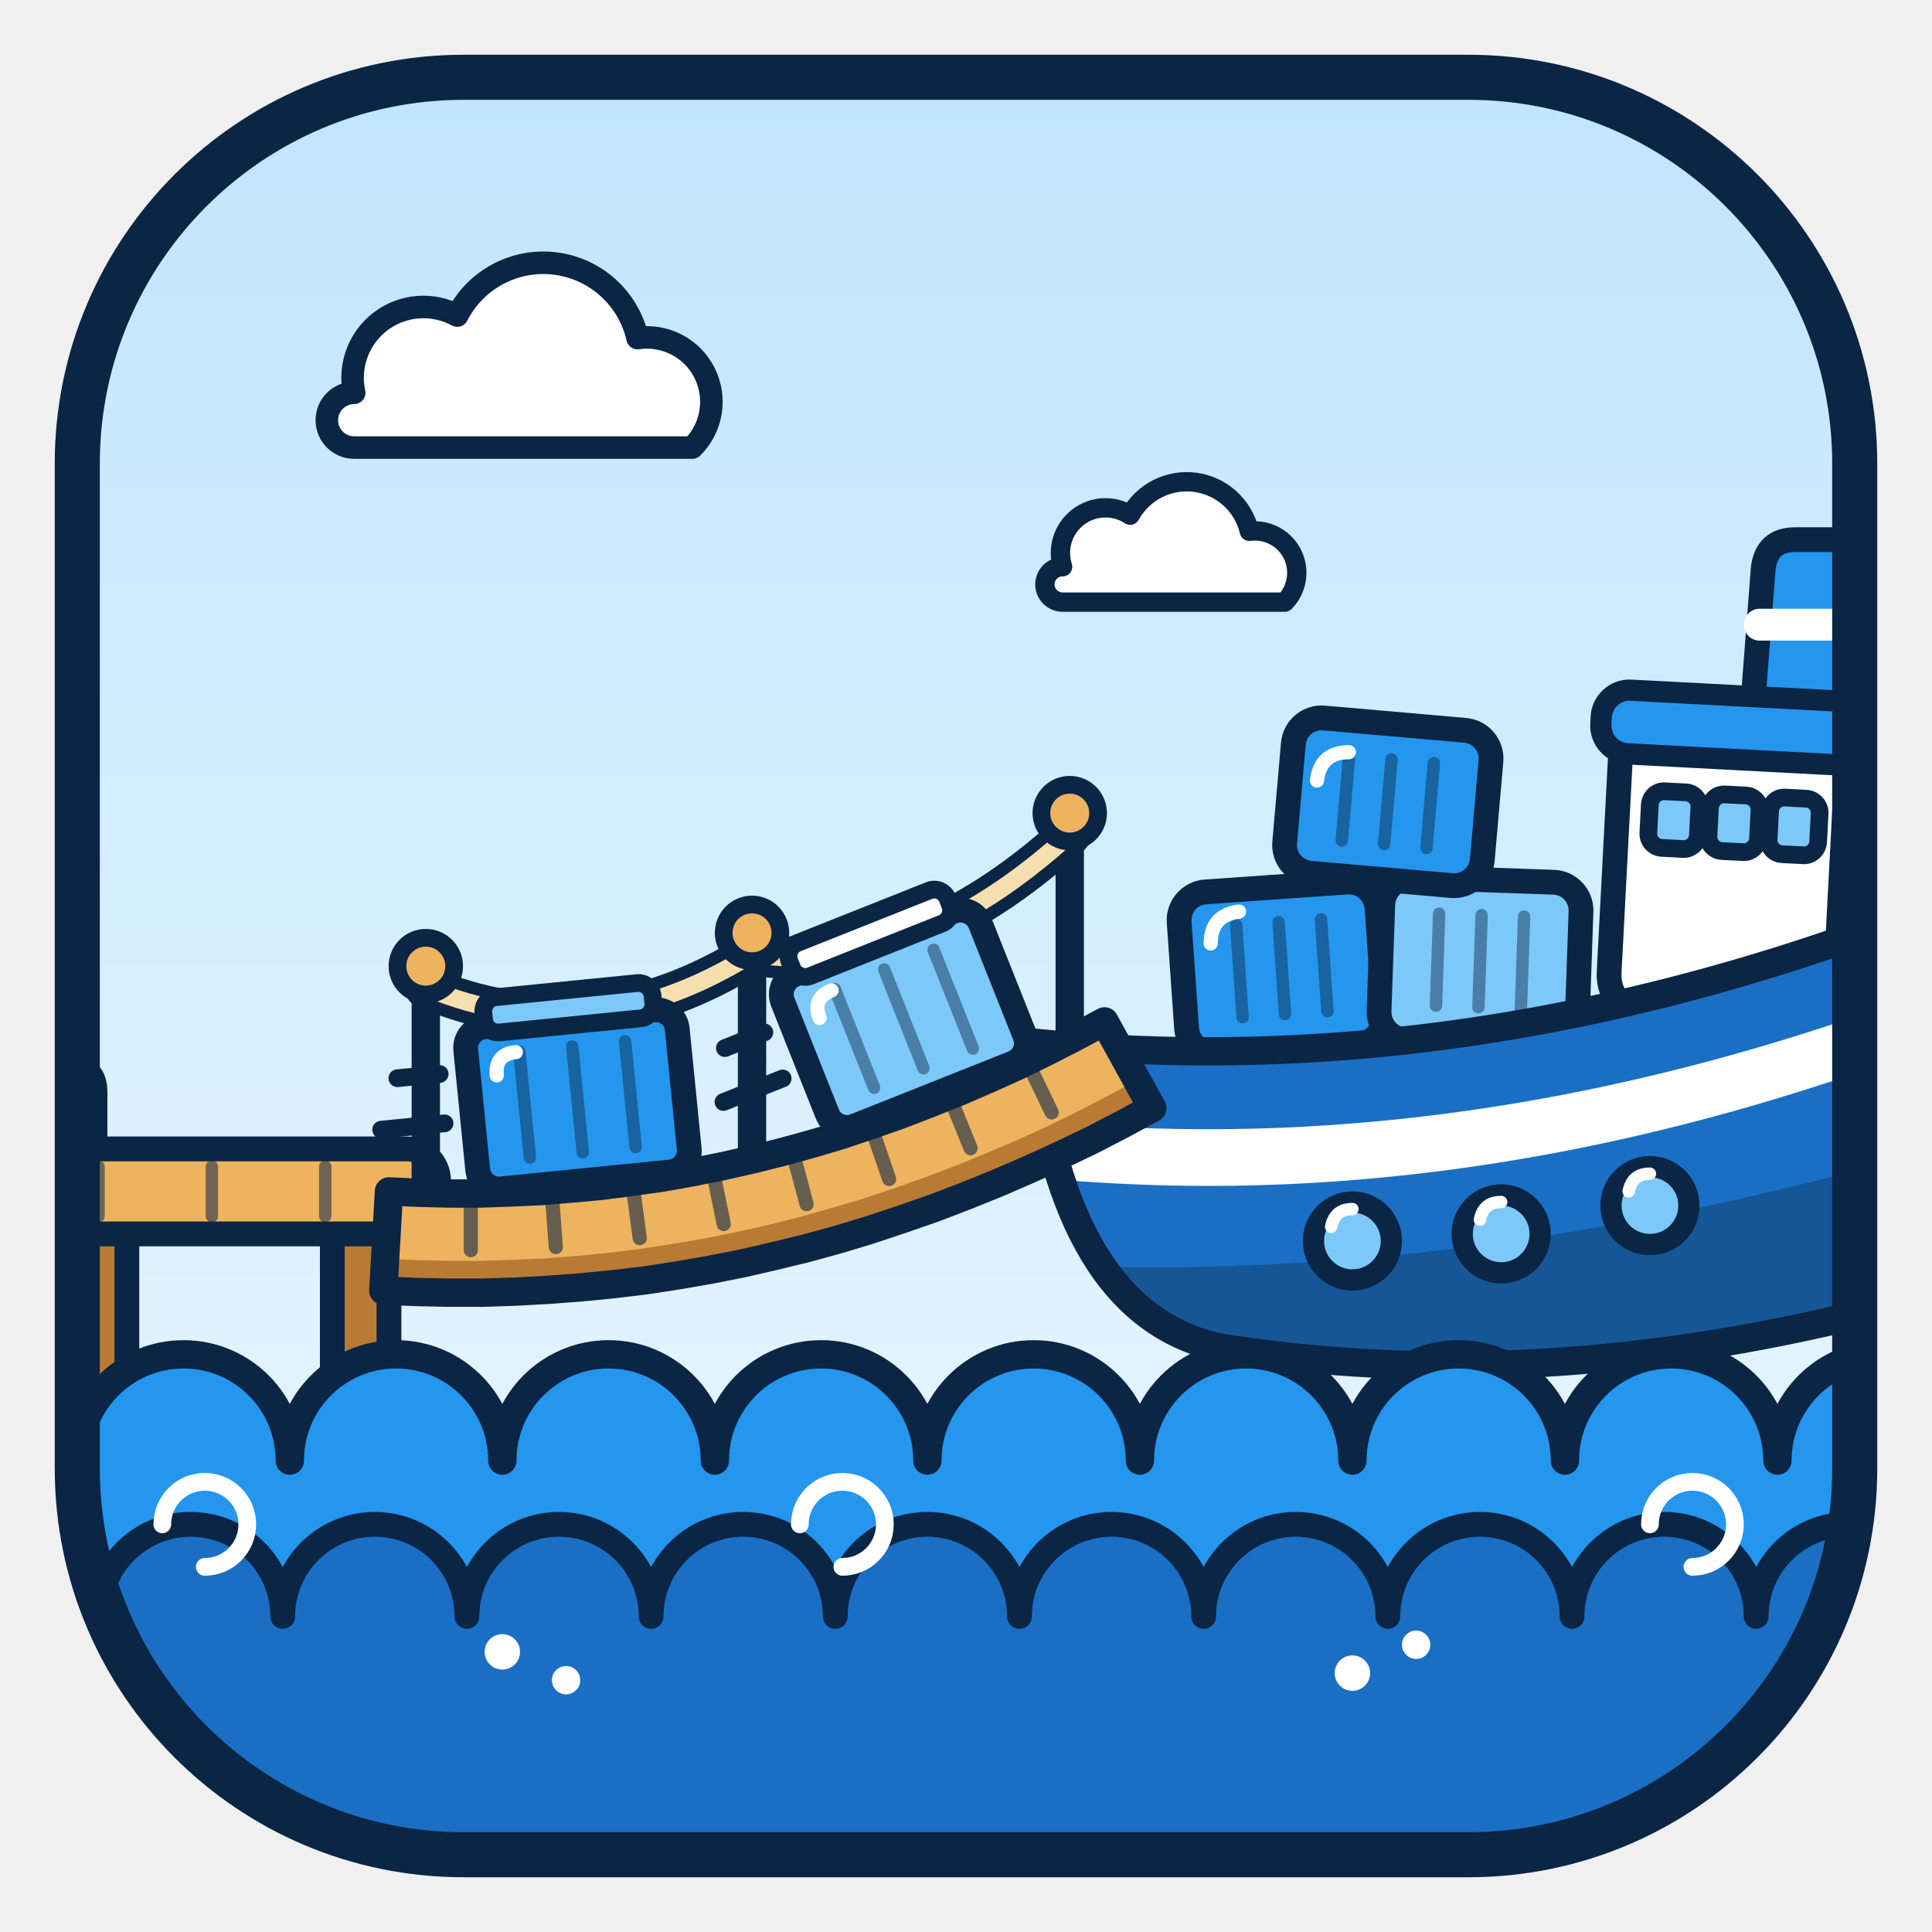
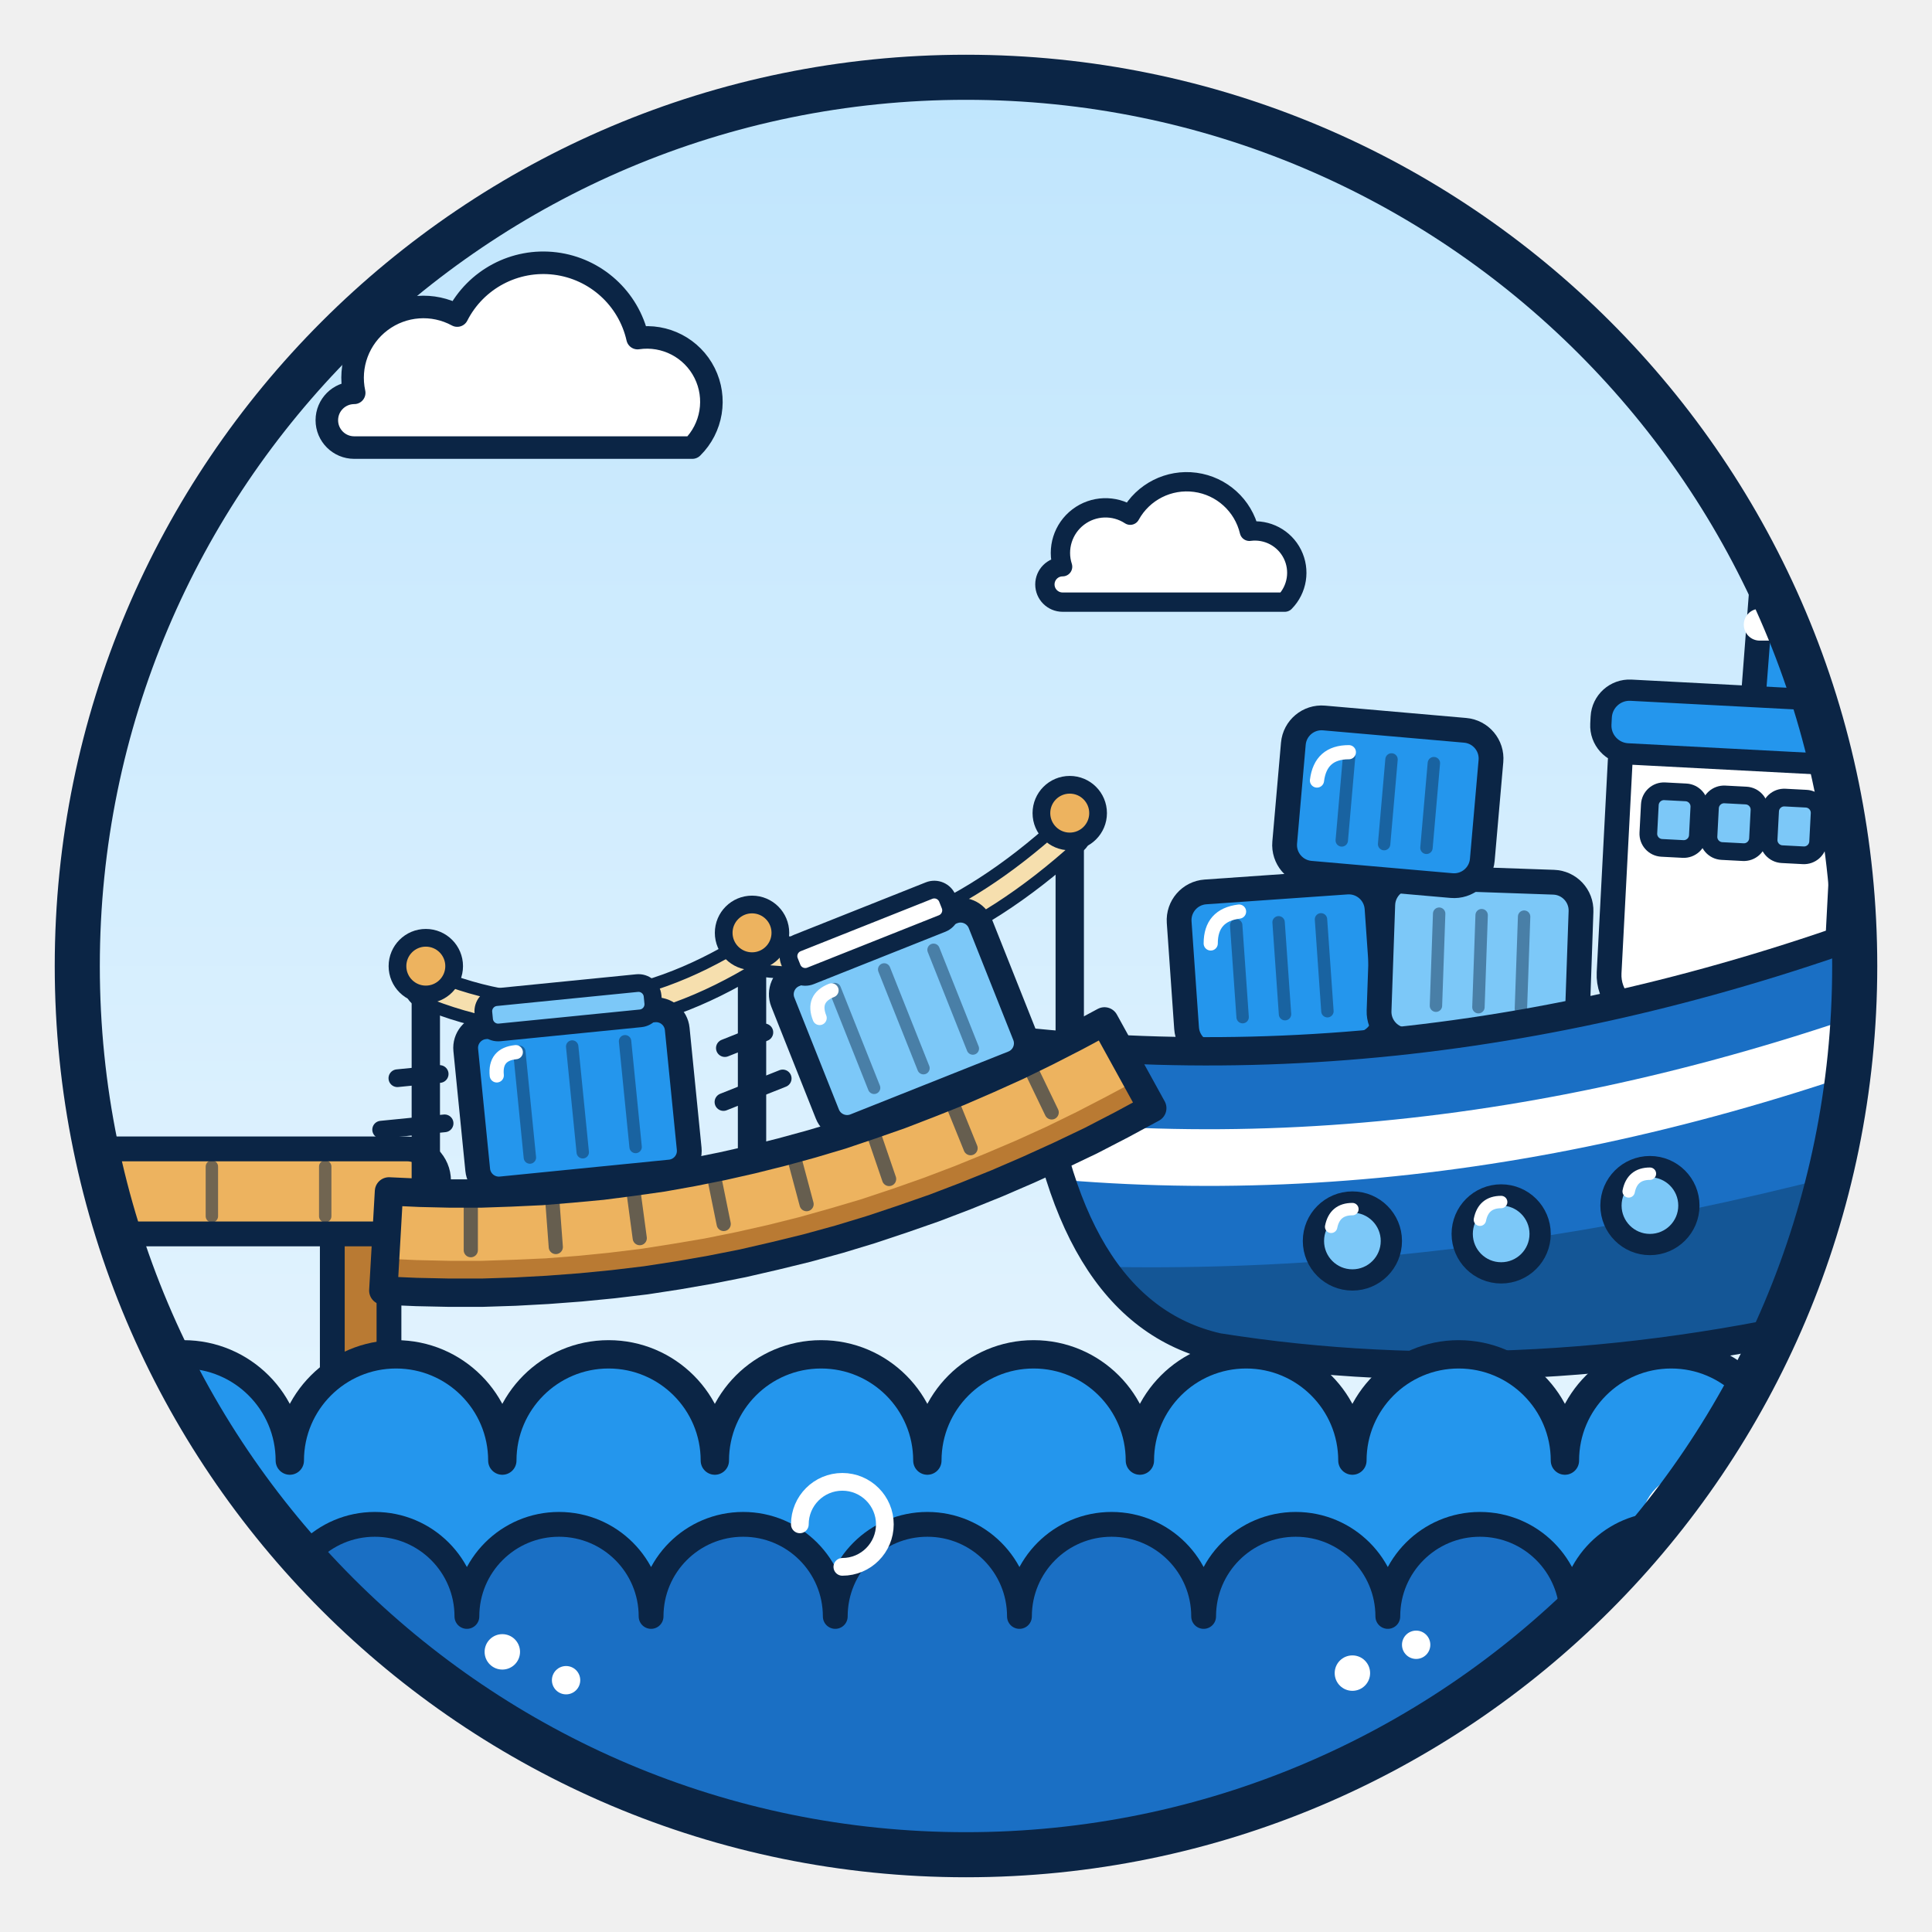
<svg xmlns="http://www.w3.org/2000/svg" viewBox="0 0 600 600" width="600" height="600" role="img" aria-label="Gangplank">
  <defs>
    <clipPath id="hull">
      <path d="M330,258 Q470,272 616,206 Q614,294 566,334 Q470,358 382,344 Q338,334 330,258 Z" />
    </clipPath>
    <clipPath id="tile">
-       <rect x="24" y="24" width="552" height="552" rx="120" />
+       <circle cx="300" cy="300" r="276" />
    </clipPath>
    <linearGradient id="sky" x1="0" y1="0" x2="0" y2="1">
      <stop offset="0" stop-color="#BFE5FD" />
      <stop offset="1" stop-color="#EEF8FF" />
    </linearGradient>
  </defs>
-   <rect x="24" y="24" width="552" height="552" rx="120" fill="url(#sky)" />
+   <circle cx="300" cy="300" r="276" fill="url(#sky)" />
  <g clip-path="url(#tile)" stroke="#0B2545" stroke-linejoin="round" stroke-linecap="round">
    <path d="M110,122 a22,22 0 0 1 32,-24 a30,30 0 0 1 56,7 a20,20 0 0 1 17,34 L110,139 a8.5,8.5 0 0 1 0,-17 Z" fill="#FFFFFF" stroke-width="7" />
    <path d="M330,176 a14,14 0 0 1 21,-16 a20,20 0 0 1 37,5 a13,13 0 0 1 11,22 L330,187 a5.5,5.5 0 0 1 0,-11 Z" fill="#FFFFFF" stroke-width="6" />
  </g>
  <g clip-path="url(#tile)">
    <g transform="translate(-42,40) scale(1.1)" stroke="#0B2545" stroke-linejoin="round" stroke-linecap="round">
      <g fill="#D9EFFE" stroke-width="6">
        <circle cx="574" cy="104" r="14" />
        <circle cx="596" cy="82" r="18" />
        <circle cx="622" cy="60" r="12" />
      </g>
      <path d="M532,176 L536,124 Q537,116 545,116 L566,116 Q574,116 575,124 L578,176 Z" fill="#2496ED" stroke-width="7" />
      <path d="M535,140 L577,140" stroke="#FFFFFF" stroke-width="9" />
      <path d="M535,140 L577,140" stroke-width="0" />
      <g transform="rotate(3 526 210)">
        <rect x="494" y="168" width="64" height="84" rx="12" fill="#FFFFFF" stroke-width="7" />
        <rect x="488" y="160" width="76" height="18" rx="8" fill="#2496ED" stroke-width="6" />
        <g fill="#7CC8F8" stroke-width="5">
          <rect x="503" y="188" width="14" height="16" rx="4" />
          <rect x="520" y="188" width="14" height="16" rx="4" />
          <rect x="537" y="188" width="14" height="16" rx="4" />
        </g>
      </g>
      <g stroke-width="7">
        <g transform="rotate(-4 400 236)">
          <rect x="372" y="214" width="56" height="46" rx="8" fill="#2496ED" />
          <g stroke-width="3.5" opacity="0.45">
            <line x1="388" y1="224" x2="388" y2="250" />
            <line x1="400" y1="224" x2="400" y2="250" />
            <line x1="412" y1="224" x2="412" y2="250" />
          </g>
        </g>
        <g transform="rotate(2 456 236)">
          <rect x="428" y="212" width="56" height="46" rx="8" fill="#7CC8F8" />
          <g stroke-width="3.5" opacity="0.45">
            <line x1="444" y1="222" x2="444" y2="248" />
            <line x1="456" y1="222" x2="456" y2="248" />
            <line x1="468" y1="222" x2="468" y2="248" />
          </g>
        </g>
        <g transform="rotate(5 430 190)">
          <rect x="402" y="168" width="56" height="44" rx="8" fill="#2496ED" />
          <g stroke-width="3.5" opacity="0.45">
            <line x1="418" y1="178" x2="418" y2="202" />
            <line x1="430" y1="178" x2="430" y2="202" />
            <line x1="442" y1="178" x2="442" y2="202" />
          </g>
        </g>
        <g stroke="#FFFFFF" stroke-width="4" fill="none">
          <path d="M380,230 Q380,222 388,221" />
          <path d="M410,184 Q411,176 419,176" />
        </g>
      </g>
      <path d="M330,258 Q470,272 616,206 Q614,294 566,334 Q470,358 382,344 Q338,334 330,258 Z" fill="#1A6FC4" stroke="none" />
      <g clip-path="url(#hull)" stroke="none">
        <path d="M320,320 Q470,330 640,270 L640,380 L320,380 Z" fill="#145696" />
        <path d="M330,280 Q470,294 620,228 L620,244 Q470,310 330,296 Z" fill="#FFFFFF" />
      </g>
      <path d="M330,258 Q470,272 616,206 Q614,294 566,334 Q470,358 382,344 Q338,334 330,258 Z" fill="none" stroke-width="8" />
      <g stroke-width="6">
        <circle cx="420" cy="314" r="11" fill="#7CC8F8" />
        <circle cx="462" cy="312" r="11" fill="#7CC8F8" />
        <circle cx="504" cy="304" r="11" fill="#7CC8F8" />
      </g>
      <g stroke="#FFFFFF" stroke-width="3.5" fill="none">
        <path d="M414,310 Q415,305 420,305" />
        <path d="M456,308 Q457,303 462,303" />
        <path d="M498,300 Q499,295 504,295" />
      </g>
      <g stroke-width="7" fill="#B97A33">
        <rect x="58" y="304" width="16" height="76" rx="5" />
        <rect x="132" y="304" width="16" height="76" rx="5" />
      </g>
      <rect x="34" y="288" width="128" height="24" rx="9" fill="#EDB35F" stroke-width="7" />
      <g stroke-width="3.5" opacity="0.55">
        <line x1="66" y1="293" x2="66" y2="307" />
        <line x1="98" y1="293" x2="98" y2="307" />
        <line x1="130" y1="293" x2="130" y2="307" />
      </g>
      <path d="M44,288 L44,272 Q44,264 52,264 L58,264 Q66,264 66,272 L66,288" fill="#0B2545" stroke-width="5" />
      <path d="M158.4,300.4 L158.4,236.4" stroke-width="8" />
      <path d="M250.5,291.0 L250.5,227.0" stroke-width="8" />
      <path d="M340.2,257.2 L340.2,193.2" stroke-width="8" />
      <path d="M158.4,242.4 Q204.4,261.7 250.5,233.0 Q295.3,240.1 340.2,199.2" fill="none" stroke-width="12" />
      <path d="M158.4,242.4 Q204.4,261.7 250.5,233.0 Q295.3,240.1 340.2,199.2" fill="none" stroke="#F6DFAE" stroke-width="5" />
      <circle cx="158.4" cy="236.4" r="8" fill="#EDB35F" stroke-width="5" />
      <circle cx="250.5" cy="227.0" r="8" fill="#EDB35F" stroke-width="5" />
      <circle cx="340.2" cy="193.2" r="8" fill="#EDB35F" stroke-width="5" />
      <path d="M148.0,300.0 L156.7,300.4 L165.3,300.6 L173.9,300.6 L182.5,300.3 L191.1,299.9 L199.6,299.2 L208.2,298.4 L216.7,297.3 L225.2,296.1 L233.6,294.6 L242.1,292.9 L250.5,291.0 L258.9,288.9 L267.3,286.6 L275.7,284.1 L284.0,281.3 L292.3,278.4 L300.6,275.2 L308.9,271.9 L317.2,268.3 L325.4,264.6 L333.6,260.6 L341.8,256.4 L350.0,252.0 L363.5,276.5 L354.8,281.2 L346.1,285.7 L337.3,289.9 L328.5,293.9 L319.7,297.7 L310.8,301.3 L301.9,304.7 L293.0,307.8 L284.0,310.8 L275.1,313.5 L266.0,316.0 L257.0,318.2 L247.9,320.3 L238.8,322.1 L229.6,323.7 L220.5,325.1 L211.3,326.2 L202.1,327.1 L192.8,327.8 L183.6,328.3 L174.3,328.6 L165.0,328.6 L155.7,328.4 L146.4,328.0 Z" fill="#EDB35F" stroke="none" />
      <path d="M146.9,319.0 L156.0,319.4 L165.1,319.6 L174.2,319.6 L183.2,319.3 L192.3,318.9 L201.3,318.2 L210.3,317.3 L219.3,316.2 L228.2,314.8 L237.1,313.3 L246.0,311.5 L254.9,309.5 L263.7,307.3 L272.6,304.8 L281.4,302.2 L290.1,299.3 L298.9,296.2 L307.6,292.9 L316.2,289.4 L324.9,285.7 L333.5,281.8 L342.1,277.6 L350.6,273.2 L359.2,268.6 L363.5,276.5 L354.8,281.2 L346.1,285.7 L337.3,289.9 L328.5,293.9 L319.7,297.7 L310.8,301.3 L301.9,304.7 L293.0,307.8 L284.0,310.8 L275.1,313.5 L266.0,316.0 L257.0,318.2 L247.9,320.3 L238.8,322.1 L229.6,323.7 L220.5,325.1 L211.3,326.2 L202.1,327.1 L192.8,327.8 L183.6,328.3 L174.3,328.6 L165.0,328.6 L155.7,328.4 L146.4,328.0 Z" fill="#B97A33" stroke="none" />
      <g stroke-width="4" opacity="0.6">
        <line x1="171.1" y1="304.6" x2="171.1" y2="316.6" />
        <line x1="194.2" y1="303.7" x2="195.1" y2="315.7" />
        <line x1="217.2" y1="301.3" x2="218.8" y2="313.2" />
        <line x1="240.1" y1="297.4" x2="242.5" y2="309.2" />
        <line x1="262.8" y1="292.0" x2="265.9" y2="303.6" />
        <line x1="285.3" y1="285.1" x2="289.2" y2="296.5" />
        <line x1="307.7" y1="276.7" x2="312.2" y2="287.8" />
        <line x1="329.9" y1="266.9" x2="335.1" y2="277.7" />
      </g>
      <path d="M148.0,300.0 L156.7,300.4 L165.3,300.6 L173.9,300.6 L182.5,300.3 L191.1,299.9 L199.6,299.2 L208.2,298.4 L216.7,297.3 L225.2,296.1 L233.6,294.6 L242.1,292.9 L250.5,291.0 L258.9,288.9 L267.3,286.6 L275.7,284.1 L284.0,281.3 L292.3,278.4 L300.6,275.2 L308.9,271.9 L317.2,268.3 L325.4,264.6 L333.6,260.6 L341.8,256.4 L350.0,252.0 L363.5,276.5 L354.8,281.2 L346.1,285.7 L337.3,289.9 L328.5,293.9 L319.7,297.7 L310.8,301.3 L301.9,304.7 L293.0,307.8 L284.0,310.8 L275.1,313.5 L266.0,316.0 L257.0,318.2 L247.9,320.3 L238.8,322.1 L229.6,323.7 L220.5,325.1 L211.3,326.2 L202.1,327.1 L192.8,327.8 L183.6,328.3 L174.3,328.6 L165.0,328.6 L155.7,328.4 L146.4,328.0 Z" fill="none" stroke-width="8" />
      <g transform="translate(203.7,298.9) rotate(-5.7)">
        <g stroke-width="5">
          <line x1="-50" y1="-36" x2="-38" y2="-36" />
          <line x1="-56" y1="-22" x2="-38" y2="-22" />
        </g>
        <rect x="-30" y="-48" width="60" height="46" rx="6" fill="#2496ED" stroke-width="7" />
        <g stroke-width="3.5" opacity="0.45">
          <line x1="-15" y1="-40" x2="-15" y2="-10" />
          <line x1="0" y1="-40" x2="0" y2="-10" />
          <line x1="15" y1="-40" x2="15" y2="-10" />
        </g>
        <rect x="-24" y="-56" width="48" height="10" rx="4" fill="#7CC8F8" stroke-width="5" />
        <path d="M-22,-34 Q-22,-40 -16,-40" stroke="#FFFFFF" stroke-width="4" fill="none" />
      </g>
      <g transform="translate(302.6,274.5) rotate(-21.7)">
        <g stroke-width="5">
          <line x1="-50" y1="-36" x2="-38" y2="-36" />
          <line x1="-56" y1="-22" x2="-38" y2="-22" />
        </g>
        <rect x="-30" y="-48" width="60" height="46" rx="6" fill="#7CC8F8" stroke-width="7" />
        <g stroke-width="3.5" opacity="0.45">
          <line x1="-15" y1="-40" x2="-15" y2="-10" />
          <line x1="0" y1="-40" x2="0" y2="-10" />
          <line x1="15" y1="-40" x2="15" y2="-10" />
        </g>
        <rect x="-24" y="-56" width="48" height="10" rx="4" fill="#FFFFFF" stroke-width="5" />
        <path d="M-22,-34 Q-22,-40 -16,-40" stroke="#FFFFFF" stroke-width="4" fill="none" />
      </g>
      <path d="M-60,376 a30,30 0 0 1 60,0 a30,30 0 0 1 60,0 a30,30 0 0 1 60,0 a30,30 0 0 1 60,0 a30,30 0 0 1 60,0 a30,30 0 0 1 60,0 a30,30 0 0 1 60,0 a30,30 0 0 1 60,0 a30,30 0 0 1 60,0 a30,30 0 0 1 60,0 a30,30 0 0 1 60,0 a30,30 0 0 1 60,0 a30,30 0 0 1 60,0 L720,560 L-60,560 Z" fill="#2496ED" stroke-width="8" />
      <path d="M-90,420 a26,26 0 0 1 52,0 a26,26 0 0 1 52,0 a26,26 0 0 1 52,0 a26,26 0 0 1 52,0 a26,26 0 0 1 52,0 a26,26 0 0 1 52,0 a26,26 0 0 1 52,0 a26,26 0 0 1 52,0 a26,26 0 0 1 52,0 a26,26 0 0 1 52,0 a26,26 0 0 1 52,0 a26,26 0 0 1 52,0 a26,26 0 0 1 52,0 a26,26 0 0 1 52,0 a26,26 0 0 1 52,0 L690,560 L-90,560 Z" fill="#1A6FC4" stroke-width="7" />
      <g fill="none" stroke="#FFFFFF" stroke-width="5">
        <path d="M84,394 a12,12 0 1 1 12,12" />
        <path d="M264,394 a12,12 0 1 1 12,12" />
        <path d="M504,394 a12,12 0 1 1 12,12" />
      </g>
      <g fill="#FFFFFF" stroke="none">
        <circle cx="180" cy="430" r="5" />
        <circle cx="198" cy="438" r="4" />
        <circle cx="420" cy="436" r="5" />
        <circle cx="438" cy="428" r="4" />
      </g>
      <g fill="#7CC8F8" stroke-width="5">
        <path d="M612,300 q10,-14 14,0 q0,10 -7,10 q-7,0 -7,-10 Z" />
        <path d="M630,284 q7,-10 10,0 q0,7 -5,7 q-5,0 -5,-7 Z" />
      </g>
    </g>
  </g>
-   <rect x="24" y="24" width="552" height="552" rx="120" fill="none" stroke="#0B2545" stroke-width="14" />
+   <circle cx="300" cy="300" r="276" fill="none" stroke="#0B2545" stroke-width="14" />
</svg>
